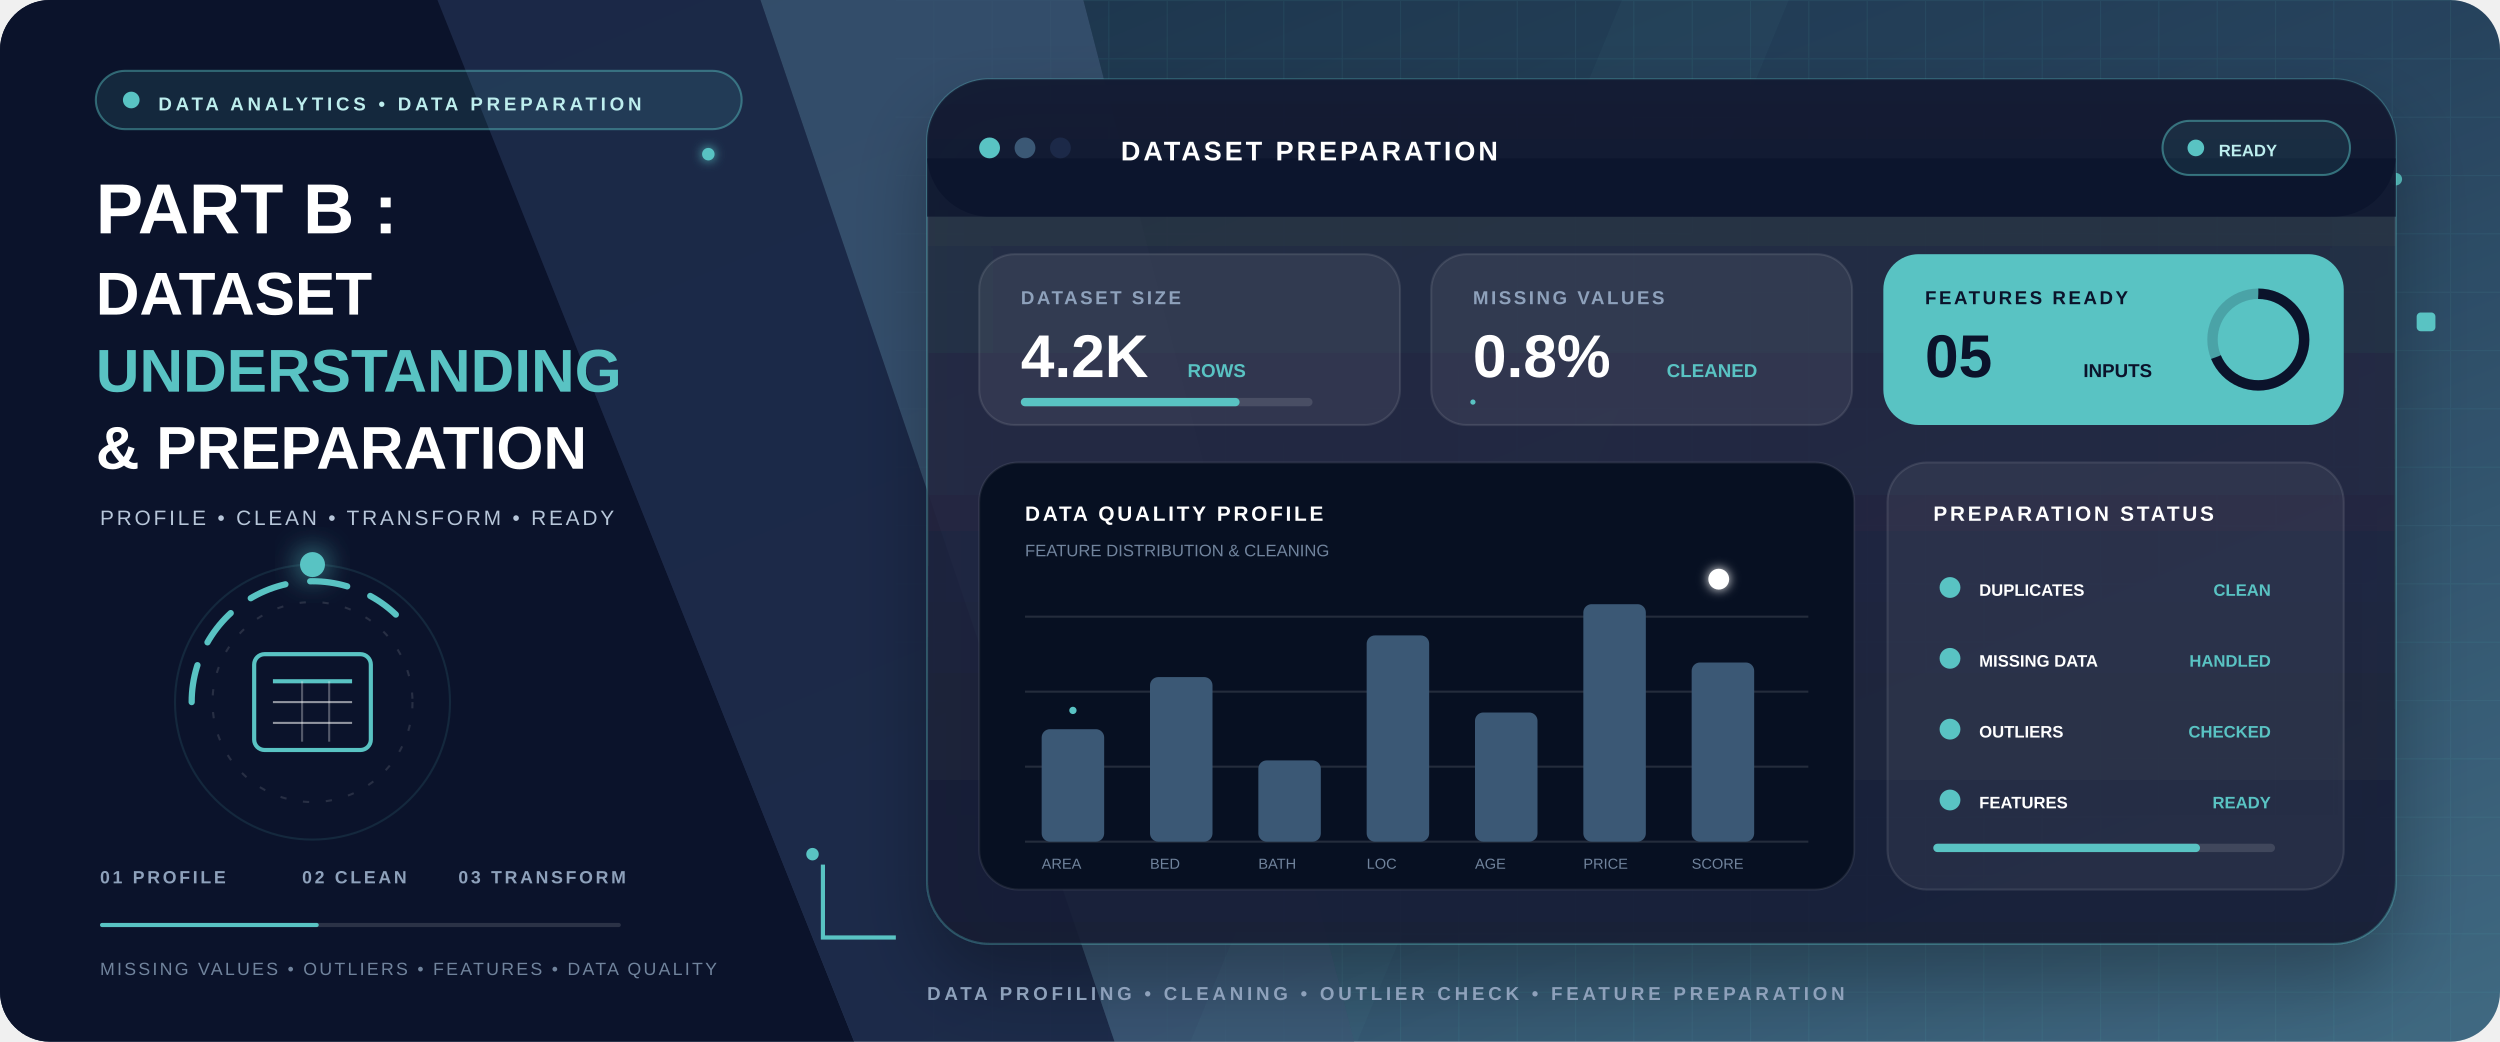
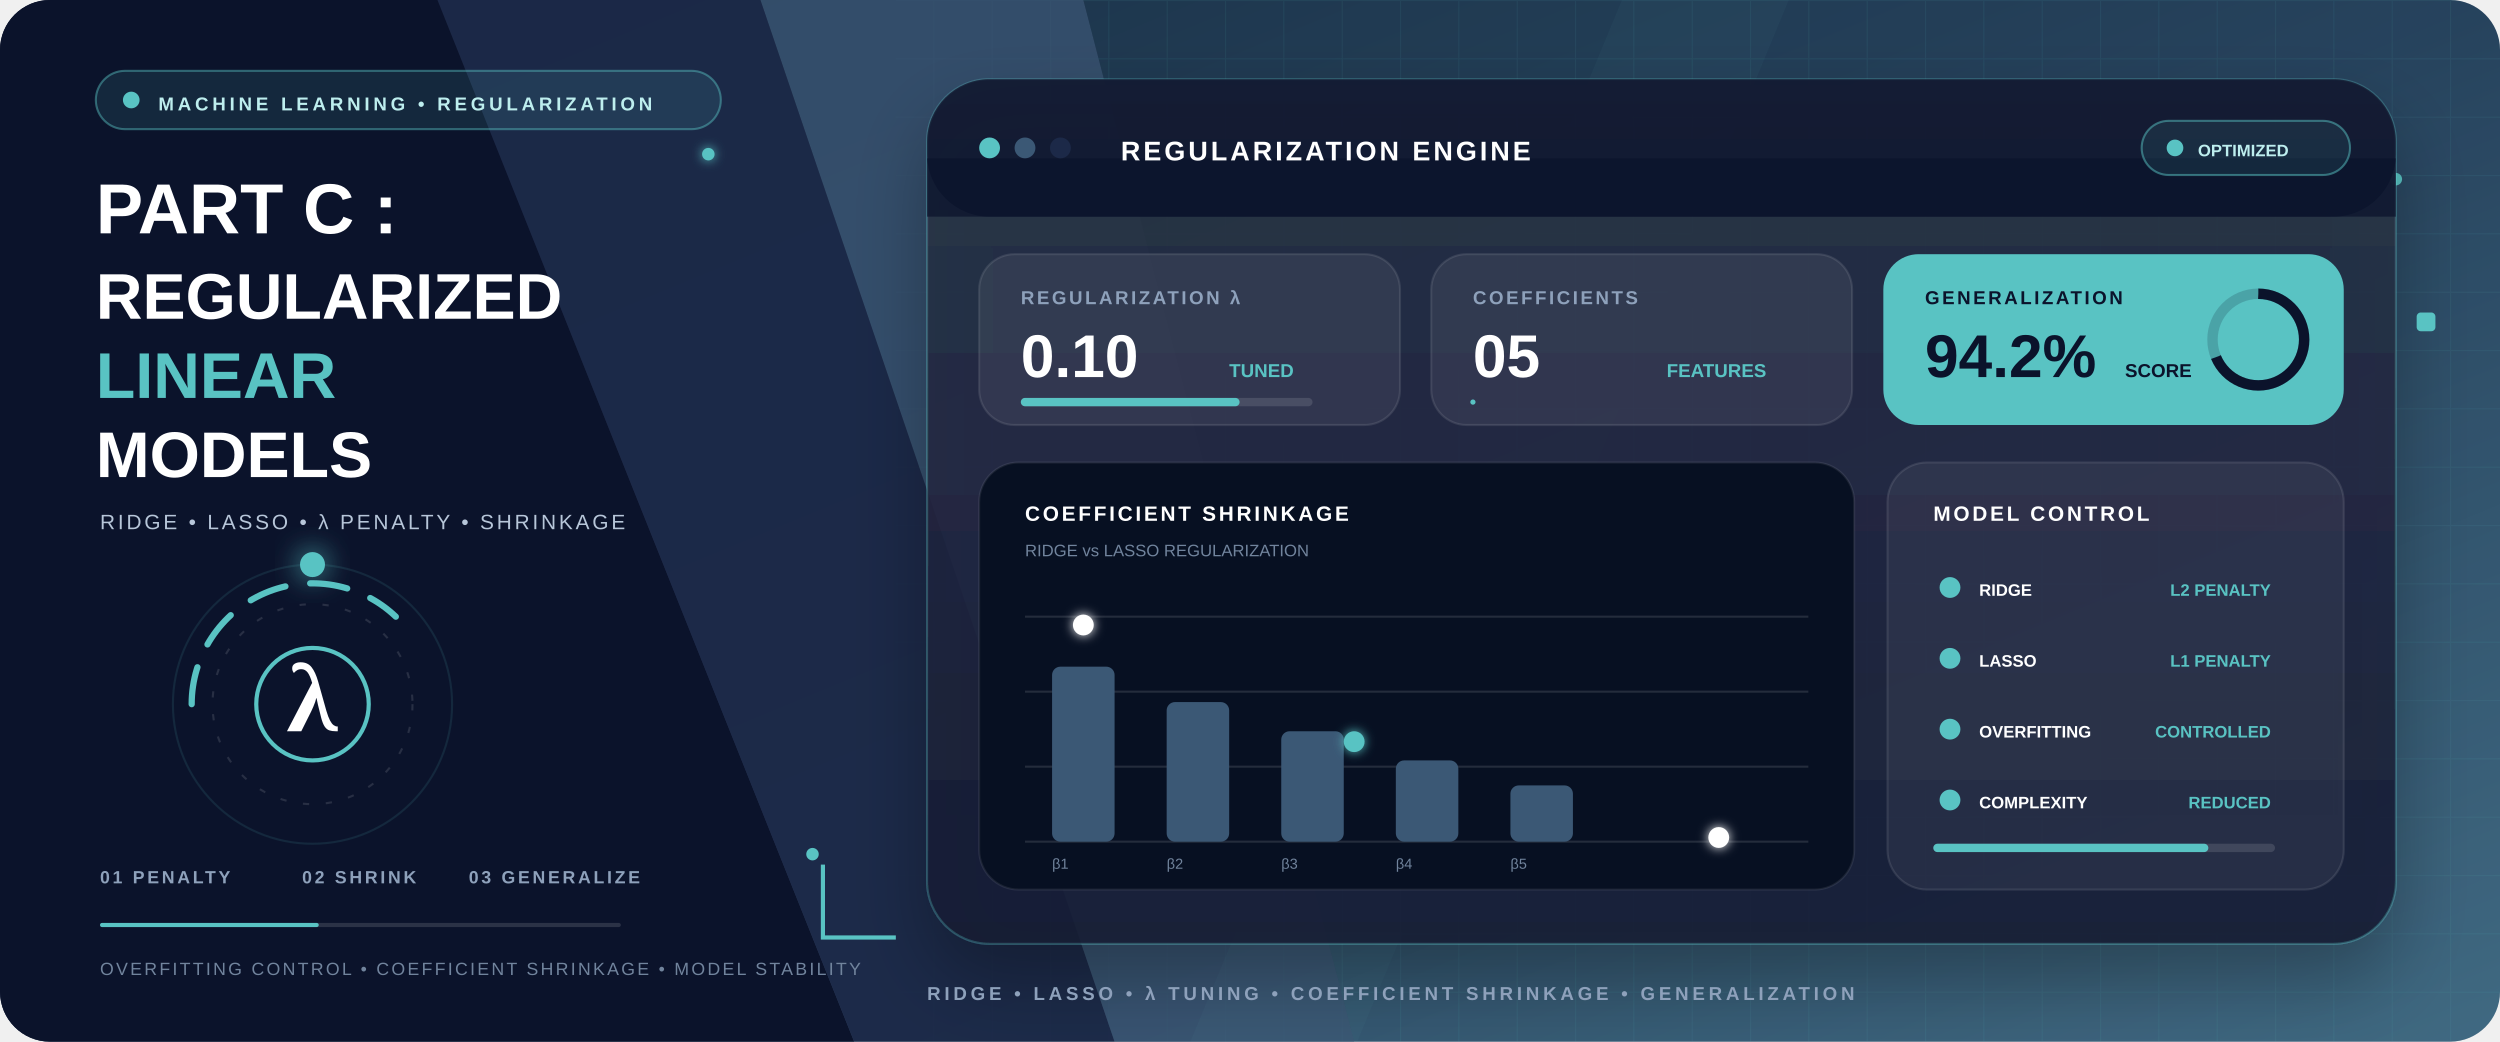
<svg xmlns="http://www.w3.org/2000/svg" width="1200" height="500" viewBox="0 0 1200 500">
  <defs>
    <linearGradient id="bg" x1="0" y1="0" x2="1" y2="1">
      <stop offset="0%" stop-color="#0B132B" />
      <stop offset="48%" stop-color="#1C2948" />
      <stop offset="100%" stop-color="#3B5875" />
    </linearGradient>
    <linearGradient id="cyan" x1="0" y1="0" x2="1" y2="1">
      <stop offset="0%" stop-color="#59C3C3" />
      <stop offset="100%" stop-color="#3B9FA6" />
    </linearGradient>
    <linearGradient id="glass" x1="0" y1="0" x2="0" y2="1">
      <stop offset="0%" stop-color="#FFFFFF" stop-opacity=".13" />
      <stop offset="100%" stop-color="#FFFFFF" stop-opacity=".035" />
    </linearGradient>
    <pattern id="grid" width="28" height="28" patternUnits="userSpaceOnUse">
      <path d="M28 0H0V28" fill="none" stroke="#59C3C3" stroke-opacity=".08" />
    </pattern>
    <filter id="shadow" x="-30%" y="-30%" width="160%" height="180%">
      <feDropShadow dx="0" dy="18" stdDeviation="18" flood-color="#000" flood-opacity=".32" />
    </filter>
    <filter id="glow" x="-100%" y="-100%" width="300%" height="300%">
      <feGaussianBlur stdDeviation="7" result="blur" />
      <feMerge>
        <feMergeNode in="blur" />
        <feMergeNode in="SourceGraphic" />
      </feMerge>
    </filter>
    <filter id="softGlow" x="-100%" y="-100%" width="300%" height="300%">
      <feGaussianBlur stdDeviation="2.5" result="blur" />
      <feMerge>
        <feMergeNode in="blur" />
        <feMergeNode in="SourceGraphic" />
      </feMerge>
    </filter>
    <clipPath id="clip">
      <rect width="1200" height="500" rx="24" />
    </clipPath>
  </defs>
  <g clip-path="url(#clip)">
    <rect width="1200" height="500" fill="url(#bg)" />
    <rect x="430" y="0" width="770" height="500" fill="url(#grid)" />
    <path d="M0 0          H210          L410 500          H0Z" fill="#0B132B" />
    <path d="M210 0          H365          L535 500          H410Z" fill="#1C2948" opacity=".94" />
    <path d="M365 0          H520          L650 500          H535Z" fill="#3B5875" opacity=".82" />
    <path d="M520 0          H1200          V500          H650Z" fill="#59C3C3" opacity=".16" />
    <path d="M820 -100          L900 -100          L610 600          L530 600Z" fill="#59C3C3" opacity=".045">
      <animateTransform attributeName="transform" type="translate" values="-260 0;520 0;-260 0" dur="14s" repeatCount="indefinite" />
    </path>
    <g font-family="Arial, sans-serif">
-       <rect x="46" y="34" width="310" height="28" rx="14" fill="#59C3C3" fill-opacity=".12" stroke="#59C3C3" stroke-opacity=".45" />
+       <rect x="46" y="34" width="300" height="28" rx="14" fill="#59C3C3" fill-opacity=".12" stroke="#59C3C3" stroke-opacity=".45" />
      <circle cx="63" cy="48" r="4" fill="#59C3C3">
        <animate attributeName="r" values="3;4.5;3" dur="4s" repeatCount="indefinite" />
      </circle>
      <text x="76" y="53" font-size="9" font-weight="800" letter-spacing="1.8" fill="#BDEEEE">
-   DATA ANALYTICS • DATA PREPARATION
+   MACHINE LEARNING • REGULARIZATION
</text>
      <text x="46" y="112" font-size="34" font-weight="900" fill="#FFFFFF">
-   PART B :
- </text>
-       <text x="46" y="151" font-size="29" font-weight="900" fill="#FFFFFF">
-   DATASET
- </text>
-       <text x="46" y="188" font-size="29" font-weight="900" fill="#59C3C3">
-   UNDERSTANDING
- </text>
-       <text x="46" y="225" font-size="29" font-weight="900" fill="#FFFFFF">
-   &amp; PREPARATION
- </text>
-       <text x="48" y="252" font-size="10" letter-spacing="1.35" fill="#B7C6D9">
-   PROFILE • CLEAN • TRANSFORM • READY
- </text>
-     </g>
-     <g transform="translate(150 337)">
-       <circle r="66" fill="none" stroke="#59C3C3" stroke-opacity=".12" />
+   PART C :
+ </text>
+       <text x="46" y="153" font-size="31" font-weight="900" fill="#FFFFFF">
+   REGULARIZED
+ </text>
+       <text x="46" y="191" font-size="31" font-weight="900" fill="#59C3C3">
+   LINEAR
+ </text>
+       <text x="46" y="229" font-size="31" font-weight="900" fill="#FFFFFF">
+   MODELS
+ </text>
+       <text x="48" y="254" font-size="10" letter-spacing="1.35" fill="#B7C6D9">
+   RIDGE • LASSO • λ PENALTY • SHRINKAGE
+ </text>
+     </g>
+     <g transform="translate(150 338)">
+       <circle r="67" fill="none" stroke="#59C3C3" stroke-opacity=".12" />
      <circle r="48" fill="none" stroke="#FFFFFF" stroke-opacity=".12" stroke-dasharray="3 8" />
      <path d="M-58 0            A58 58 0 0 1 40-42" fill="none" stroke="#59C3C3" stroke-width="3" stroke-linecap="round" stroke-dasharray="18 12">
        <animateTransform attributeName="transform" type="rotate" from="0" to="360" dur="8s" repeatCount="indefinite" />
      </path>
-       <rect x="-28" y="-23" width="56" height="46" rx="5" fill="#0B132B" stroke="#59C3C3" stroke-width="2" />
-       <line x1="-19" y1="-10" x2="19" y2="-10" stroke="#59C3C3" stroke-width="2" />
-       <line x1="-19" y1="0" x2="19" y2="0" stroke="#FFFFFF" stroke-opacity=".55" />
-       <line x1="-19" y1="10" x2="19" y2="10" stroke="#FFFFFF" stroke-opacity=".55" />
-       <line x1="-5" y1="-10" x2="-5" y2="19" stroke="#FFFFFF" stroke-opacity=".3" />
-       <line x1="8" y1="-10" x2="8" y2="19" stroke="#FFFFFF" stroke-opacity=".3" />
-       <circle cx="0" cy="-66" r="6" fill="#59C3C3" filter="url(#glow)">
+       <text x="0" y="13" text-anchor="middle" font-family="Georgia, serif" font-size="43" font-weight="900" fill="#FFFFFF">
+     λ
+   </text>
+       <circle cx="0" cy="0" r="27" fill="none" stroke="#59C3C3" stroke-width="2" />
+       <circle cx="0" cy="-67" r="6" fill="#59C3C3" filter="url(#glow)">
        <animateTransform attributeName="transform" type="rotate" from="0" to="360" dur="7s" repeatCount="indefinite" />
      </circle>
    </g>
    <g font-family="Arial, sans-serif">
      <text x="48" y="424" font-size="8.5" font-weight="800" letter-spacing="1.3" fill="#8EA1BB">
-   01 PROFILE
+   01 PENALTY
</text>
      <text x="145" y="424" font-size="8.5" font-weight="800" letter-spacing="1.3" fill="#8EA1BB">
-   02 CLEAN
- </text>
-       <text x="220" y="424" font-size="8.5" font-weight="800" letter-spacing="1.3" fill="#8EA1BB">
-   03 TRANSFORM
+   02 SHRINK
+ </text>
+       <text x="225" y="424" font-size="8.5" font-weight="800" letter-spacing="1.3" fill="#8EA1BB">
+   03 GENERALIZE
</text>
      <rect x="48" y="443" width="250" height="2" rx="1" fill="#FFFFFF" opacity=".13" />
      <rect x="48" y="443" width="105" height="2" rx="1" fill="#59C3C3">
        <animate attributeName="width" values="40;210;105" dur="5s" repeatCount="indefinite" />
      </rect>
      <text x="48" y="468" font-size="8.5" letter-spacing="1.1" fill="#71849D">
-   MISSING VALUES • OUTLIERS • FEATURES • DATA QUALITY
+   OVERFITTING CONTROL • COEFFICIENT SHRINKAGE • MODEL STABILITY
</text>
    </g>
    <circle cx="340" cy="74" r="3" fill="#59C3C3" filter="url(#softGlow)">
      <animate attributeName="cy" values="74;62;74" dur="5s" repeatCount="indefinite" />
    </circle>
    <circle cx="390" cy="410" r="3" fill="#59C3C3">
      <animate attributeName="r" values="2;4;2" dur="4.5s" repeatCount="indefinite" />
    </circle>
    <circle cx="1150" cy="86" r="3" fill="#59C3C3">
      <animate attributeName="cx" values="1150;1138;1150" dur="5s" repeatCount="indefinite" />
    </circle>
    <g filter="url(#shadow)">
      <rect x="445" y="38" width="705" height="415" rx="30" fill="#0B132B" fill-opacity=".88" stroke="#59C3C3" stroke-opacity=".28" />
      <rect x="445" y="38" width="705" height="415" rx="30" fill="url(#glass)" />
    </g>
    <rect x="445" y="38" width="705" height="66" rx="30" fill="#0B132B" fill-opacity=".72" />
    <rect x="445" y="76" width="705" height="28" fill="#0B132B" fill-opacity=".72" />
    <circle cx="475" cy="71" r="5" fill="#59C3C3" />
    <circle cx="492" cy="71" r="5" fill="#3B5875" />
    <circle cx="509" cy="71" r="5" fill="#1C2948" />
    <text x="538" y="77" font-family="Arial" font-size="13" font-weight="800" letter-spacing="1.4" fill="#FFFFFF">
-   DATASET PREPARATION
- </text>
-     <rect x="1038" y="58" width="90" height="26" rx="13" fill="#59C3C3" fill-opacity=".11" stroke="#59C3C3" stroke-opacity=".5" />
-     <circle cx="1054" cy="71" r="4" fill="#59C3C3">
+   REGULARIZATION ENGINE
+ </text>
+     <rect x="1028" y="58" width="100" height="26" rx="13" fill="#59C3C3" fill-opacity=".11" stroke="#59C3C3" stroke-opacity=".5" />
+     <circle cx="1044" cy="71" r="4" fill="#59C3C3">
      <animate attributeName="opacity" values=".45;1;.45" dur="3s" repeatCount="indefinite" />
    </circle>
-     <text x="1065" y="75" font-family="Arial" font-size="8" font-weight="800" fill="#BDEEEE">
-   READY
+     <text x="1055" y="75" font-family="Arial" font-size="8" font-weight="800" fill="#BDEEEE">
+   OPTIMIZED
</text>
    <g font-family="Arial, sans-serif">
      <rect x="470" y="122" width="202" height="82" rx="17" fill="#FFFFFF" fill-opacity=".07" stroke="#FFFFFF" stroke-opacity=".10" />
      <text x="490" y="146" font-size="9" font-weight="800" letter-spacing="1.2" fill="#8EA1BB">
-   DATASET SIZE
+   REGULARIZATION λ
</text>
      <text x="490" y="181" font-size="29" font-weight="900" fill="#FFFFFF">
-   4.2K
- </text>
-       <text x="570" y="181" font-size="9" font-weight="800" fill="#59C3C3">
-   ROWS
+   0.10
+ </text>
+       <text x="590" y="181" font-size="9" font-weight="800" fill="#59C3C3">
+   TUNED
</text>
      <rect x="490" y="191" width="140" height="4" rx="2" fill="#FFFFFF" opacity=".12" />
      <rect x="490" y="191" width="105" height="4" rx="2" fill="#59C3C3">
        <animate attributeName="width" values="45;125;105" dur="5s" repeatCount="indefinite" />
      </rect>
      <rect x="687" y="122" width="202" height="82" rx="17" fill="#FFFFFF" fill-opacity=".07" stroke="#FFFFFF" stroke-opacity=".10" />
      <text x="707" y="146" font-size="9" font-weight="800" letter-spacing="1.2" fill="#8EA1BB">
-   MISSING VALUES
+   COEFFICIENTS
</text>
      <text x="707" y="181" font-size="29" font-weight="900" fill="#FFFFFF">
-   0.8%
+   05
</text>
      <text x="800" y="181" font-size="9" font-weight="800" fill="#59C3C3">
-   CLEANED
+   FEATURES
</text>
      <path d="M707 193          C730 176 746 195 768 181          C790 168 811 188 850 164" fill="none" stroke="#59C3C3" stroke-width="2.5" stroke-linecap="round" stroke-dasharray="0 170">
        <animate attributeName="stroke-dasharray" values="0 170;170 0" dur="6s" repeatCount="indefinite" />
      </path>
      <rect x="904" y="122" width="221" height="82" rx="17" fill="#59C3C3" />
      <text x="924" y="146" font-size="9" font-weight="800" letter-spacing="1.2" fill="#0B132B">
-   FEATURES READY
+   GENERALIZATION
</text>
      <text x="924" y="181" font-size="29" font-weight="900" fill="#0B132B">
-   05
- </text>
-       <text x="1000" y="181" font-size="9" font-weight="800" fill="#0B132B">
-   INPUTS
+   94.2%
+ </text>
+       <text x="1020" y="181" font-size="9" font-weight="800" fill="#0B132B">
+   SCORE
</text>
      <circle cx="1084" cy="163" r="22" fill="none" stroke="#0B132B" stroke-opacity=".18" stroke-width="5" />
      <circle cx="1084" cy="163" r="22" fill="none" stroke="#0B132B" stroke-width="5" stroke-dasharray="95 138" transform="rotate(-90 1084 163)">
        <animate attributeName="stroke-dasharray" values="25 138;105 138;75 138" dur="5s" repeatCount="indefinite" />
      </circle>
    </g>
    <rect x="470" y="222" width="420" height="205" rx="19" fill="#071022" stroke="#FFFFFF" stroke-opacity=".08" />
    <text x="492" y="250" font-family="Arial" font-size="10" font-weight="800" letter-spacing="1.3" fill="#FFFFFF">
-   DATA QUALITY PROFILE
+   COEFFICIENT SHRINKAGE
</text>
    <text x="492" y="267" font-family="Arial" font-size="8" fill="#71849D">
-   FEATURE DISTRIBUTION &amp; CLEANING
+   RIDGE vs LASSO REGULARIZATION
</text>
    <g opacity=".12" stroke="#FFFFFF">
      <line x1="492" y1="296" x2="868" y2="296" />
      <line x1="492" y1="332" x2="868" y2="332" />
      <line x1="492" y1="368" x2="868" y2="368" />
      <line x1="492" y1="404" x2="868" y2="404" />
    </g>
    <g fill="#3B5875">
-       <rect x="500" y="350" width="30" height="54" rx="4" />
-       <rect x="552" y="325" width="30" height="79" rx="4" />
-       <rect x="604" y="365" width="30" height="39" rx="4" />
-       <rect x="656" y="305" width="30" height="99" rx="4" />
-       <rect x="708" y="342" width="30" height="62" rx="4" />
-       <rect x="760" y="290" width="30" height="114" rx="4" />
-       <rect x="812" y="318" width="30" height="86" rx="4" />
-     </g>
-     <path d="M515 341          C565 330 610 351 671 315          C720 285 765 322 825 278" fill="none" stroke="#59C3C3" stroke-width="3.5" stroke-linecap="round" stroke-dasharray="0 500">
+       <rect x="505" y="320" width="30" height="84" rx="4" />
+       <rect x="560" y="337" width="30" height="67" rx="4" />
+       <rect x="615" y="351" width="30" height="53" rx="4" />
+       <rect x="670" y="365" width="30" height="39" rx="4" />
+       <rect x="725" y="377" width="30" height="27" rx="4" />
+     </g>
+     <path d="M520 300          C570 316 610 340 650 356          C700 375 750 392 825 402" fill="none" stroke="#59C3C3" stroke-width="3.5" stroke-linecap="round" stroke-dasharray="0 500">
      <animate attributeName="stroke-dasharray" values="0 500;500 0" dur="6s" repeatCount="indefinite" />
    </path>
-     <circle cx="825" cy="278" r="5" fill="#FFFFFF" filter="url(#softGlow)">
+     <circle cx="520" cy="300" r="5" fill="#FFFFFF" filter="url(#softGlow)" />
+     <circle cx="650" cy="356" r="5" fill="#59C3C3" filter="url(#softGlow)" />
+     <circle cx="825" cy="402" r="5" fill="#FFFFFF" filter="url(#softGlow)">
      <animate attributeName="r" values="4;6;4" dur="4s" repeatCount="indefinite" />
    </circle>
    <g font-family="Arial" font-size="7" fill="#71849D">
-       <text x="500" y="417">AREA</text>
-       <text x="552" y="417">BED</text>
-       <text x="604" y="417">BATH</text>
-       <text x="656" y="417">LOC</text>
-       <text x="708" y="417">AGE</text>
-       <text x="760" y="417">PRICE</text>
-       <text x="812" y="417">SCORE</text>
+       <text x="505" y="417">β1</text>
+       <text x="560" y="417">β2</text>
+       <text x="615" y="417">β3</text>
+       <text x="670" y="417">β4</text>
+       <text x="725" y="417">β5</text>
    </g>
    <rect x="906" y="222" width="219" height="205" rx="19" fill="#FFFFFF" fill-opacity=".055" stroke="#FFFFFF" stroke-opacity=".10" />
    <text x="928" y="250" font-family="Arial" font-size="10" font-weight="800" letter-spacing="1.3" fill="#FFFFFF">
-   PREPARATION STATUS
+   MODEL CONTROL
</text>
    <g font-family="Arial">
      <circle cx="936" cy="282" r="5" fill="#59C3C3" />
      <text x="950" y="286" font-size="8" font-weight="700" fill="#FFFFFF">
-     DUPLICATES
-   </text>
+   RIDGE
+ </text>
      <text x="1090" y="286" text-anchor="end" font-size="8" font-weight="800" fill="#59C3C3">
-     CLEAN
-   </text>
+   L2 PENALTY
+ </text>
      <circle cx="936" cy="316" r="5" fill="#59C3C3" />
      <text x="950" y="320" font-size="8" font-weight="700" fill="#FFFFFF">
-     MISSING DATA
-   </text>
+   LASSO
+ </text>
      <text x="1090" y="320" text-anchor="end" font-size="8" font-weight="800" fill="#59C3C3">
-     HANDLED
-   </text>
+   L1 PENALTY
+ </text>
      <circle cx="936" cy="350" r="5" fill="#59C3C3" />
      <text x="950" y="354" font-size="8" font-weight="700" fill="#FFFFFF">
-     OUTLIERS
-   </text>
+   OVERFITTING
+ </text>
      <text x="1090" y="354" text-anchor="end" font-size="8" font-weight="800" fill="#59C3C3">
-     CHECKED
-   </text>
+   CONTROLLED
+ </text>
      <circle cx="936" cy="384" r="5" fill="#59C3C3" />
      <text x="950" y="388" font-size="8" font-weight="700" fill="#FFFFFF">
-     FEATURES
-   </text>
+   COMPLEXITY
+ </text>
      <text x="1090" y="388" text-anchor="end" font-size="8" font-weight="800" fill="#59C3C3">
-     READY
-   </text>
+   REDUCED
+ </text>
    </g>
    <rect x="928" y="405" width="164" height="4" rx="2" fill="#FFFFFF" opacity=".12" />
-     <rect x="928" y="405" width="128" height="4" rx="2" fill="#59C3C3">
-       <animate attributeName="width" values="70;155;128" dur="5s" repeatCount="indefinite" />
+     <rect x="928" y="405" width="132" height="4" rx="2" fill="#59C3C3">
+       <animate attributeName="width" values="65;155;132" dur="5s" repeatCount="indefinite" />
    </rect>
    <path d="M1145 455          H1182          V418" fill="none" stroke="#59C3C3" stroke-width="2.5" stroke-dasharray="0 110">
      <animate attributeName="stroke-dasharray" values="0 110;110 0" dur="5s" repeatCount="indefinite" />
    </path>
    <path d="M430 450          H395          V415" fill="none" stroke="#59C3C3" stroke-width="2" />
    <text x="445" y="480" font-family="Arial" font-size="9" font-weight="700" letter-spacing="1.8" fill="#8EA1BB">
-   DATA PROFILING • CLEANING • OUTLIER CHECK • FEATURE PREPARATION
+   RIDGE • LASSO • λ TUNING • COEFFICIENT SHRINKAGE • GENERALIZATION
</text>
    <rect x="1160" y="150" width="9" height="9" rx="2" fill="#59C3C3">
      <animateTransform attributeName="transform" type="rotate" from="0 1164.5 154.5" to="360 1164.5 154.5" dur="8s" repeatCount="indefinite" />
    </rect>
  </g>
</svg>
